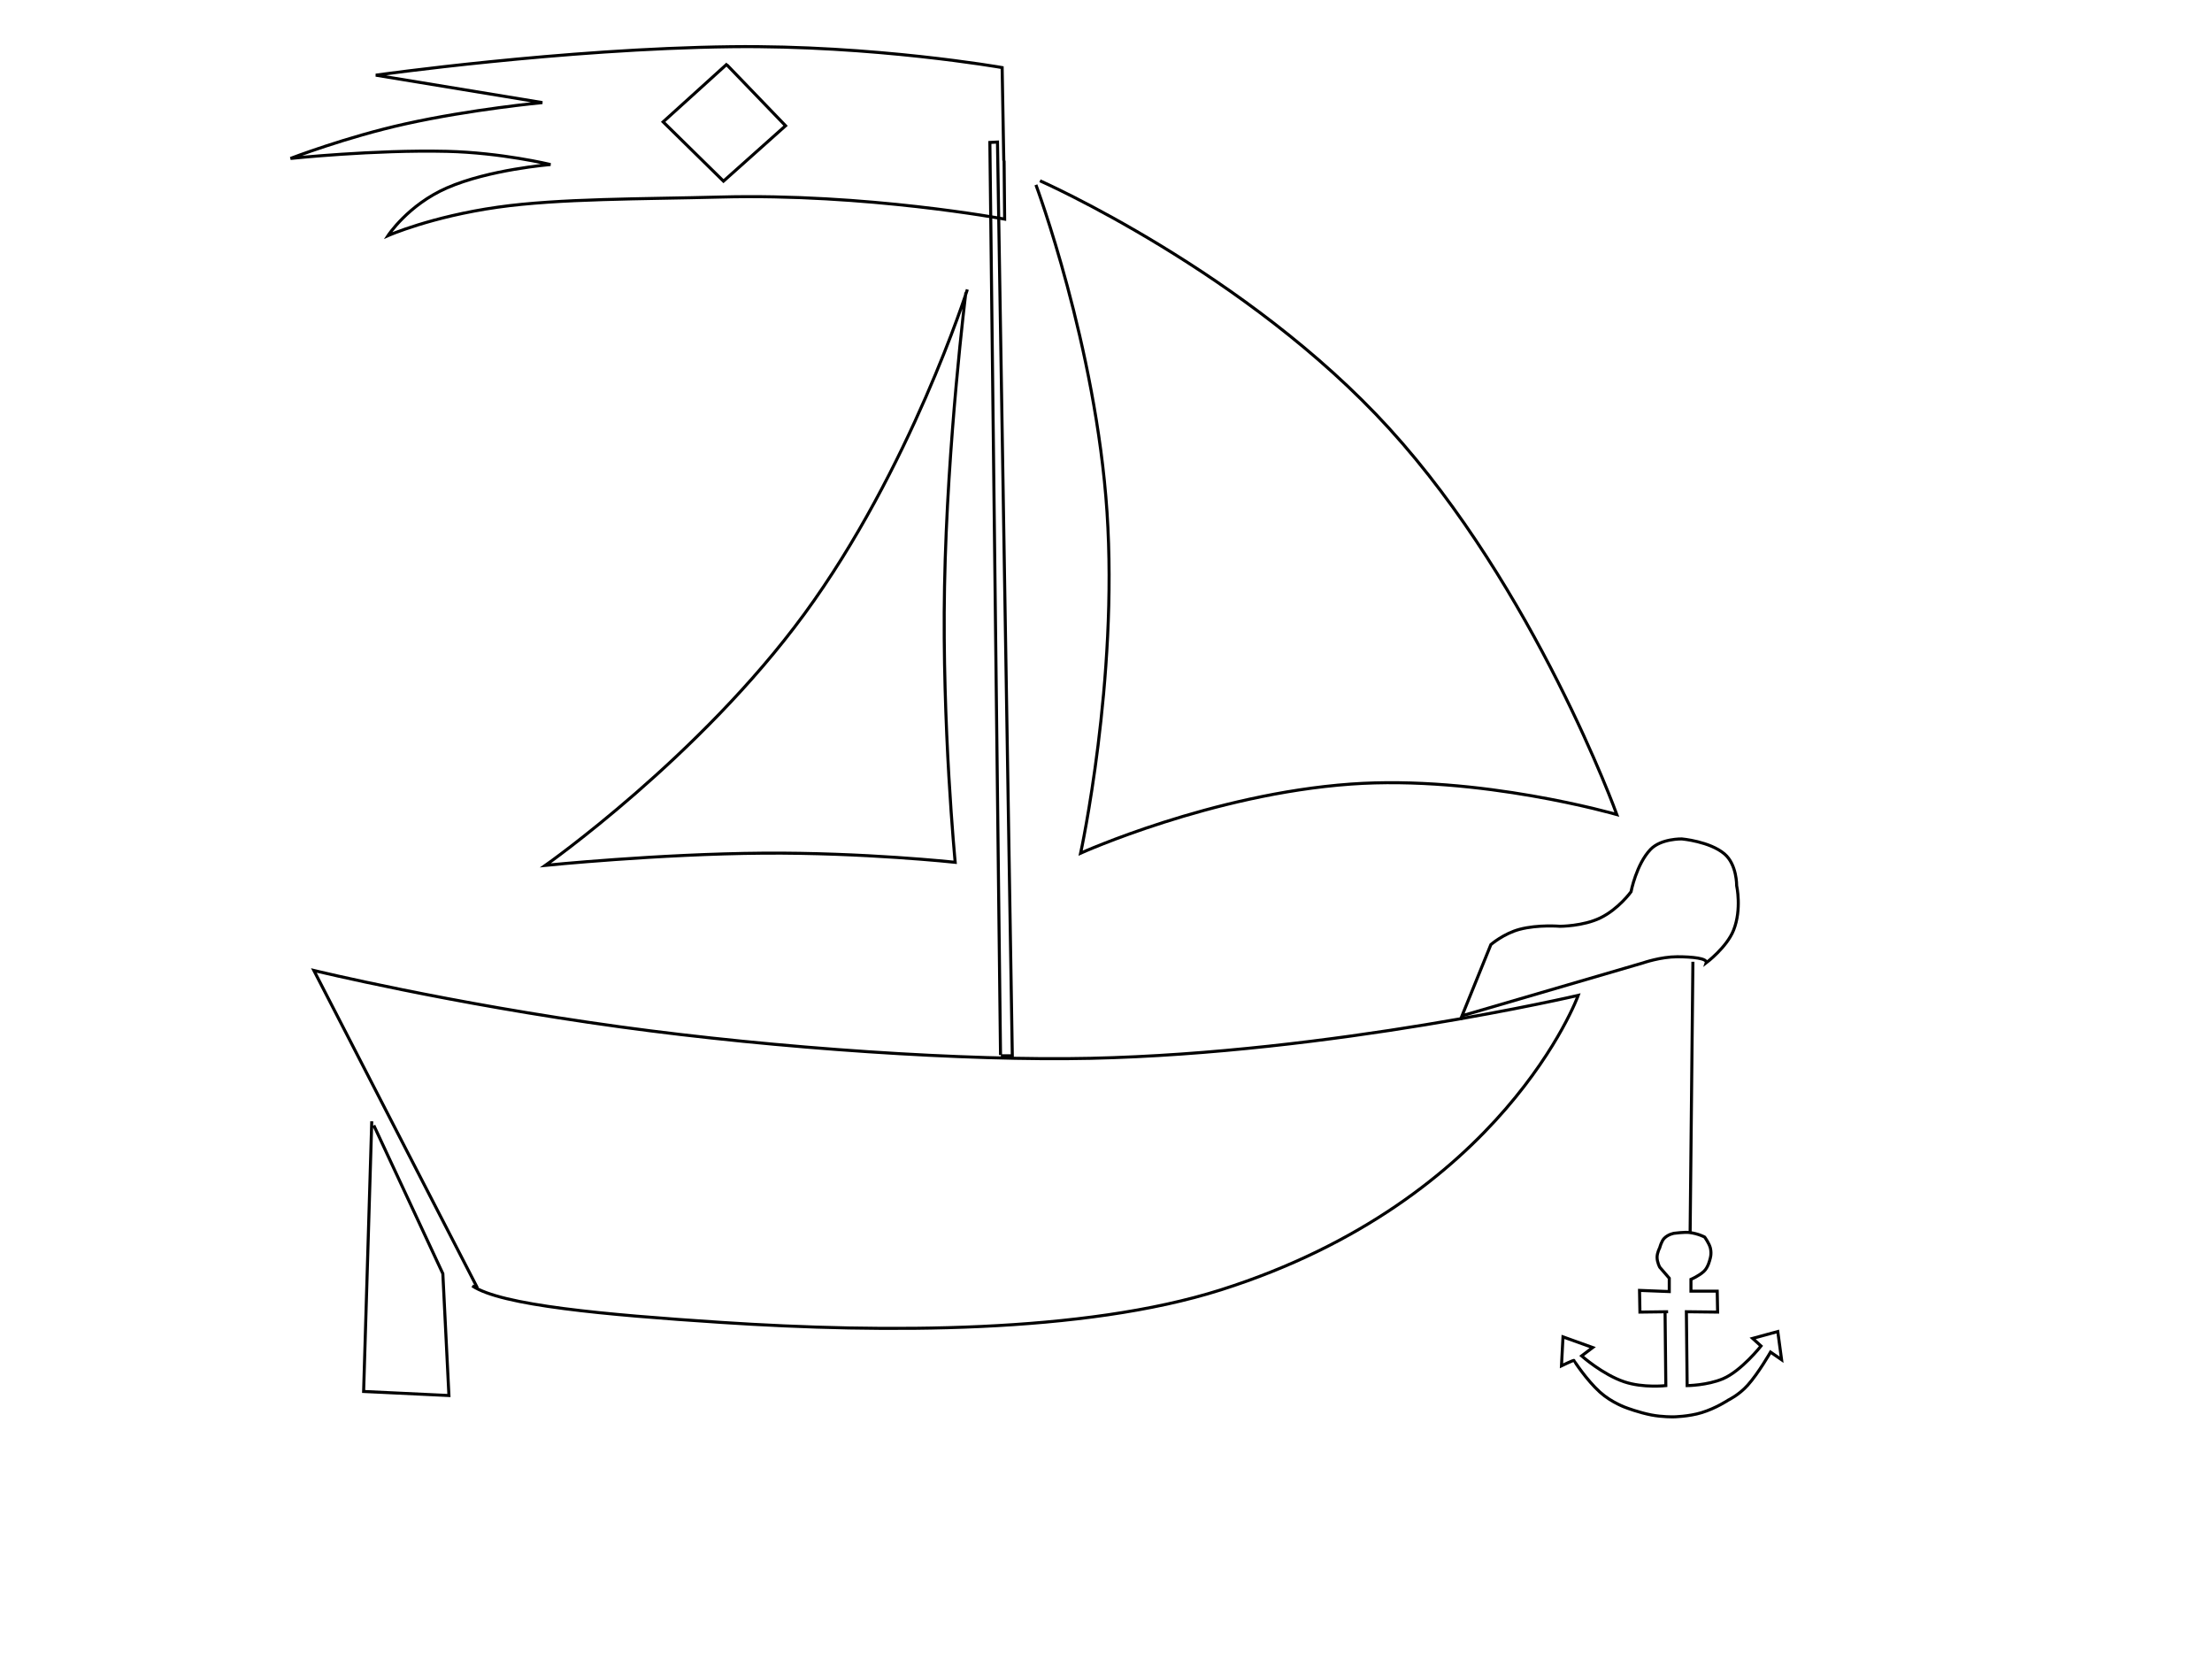
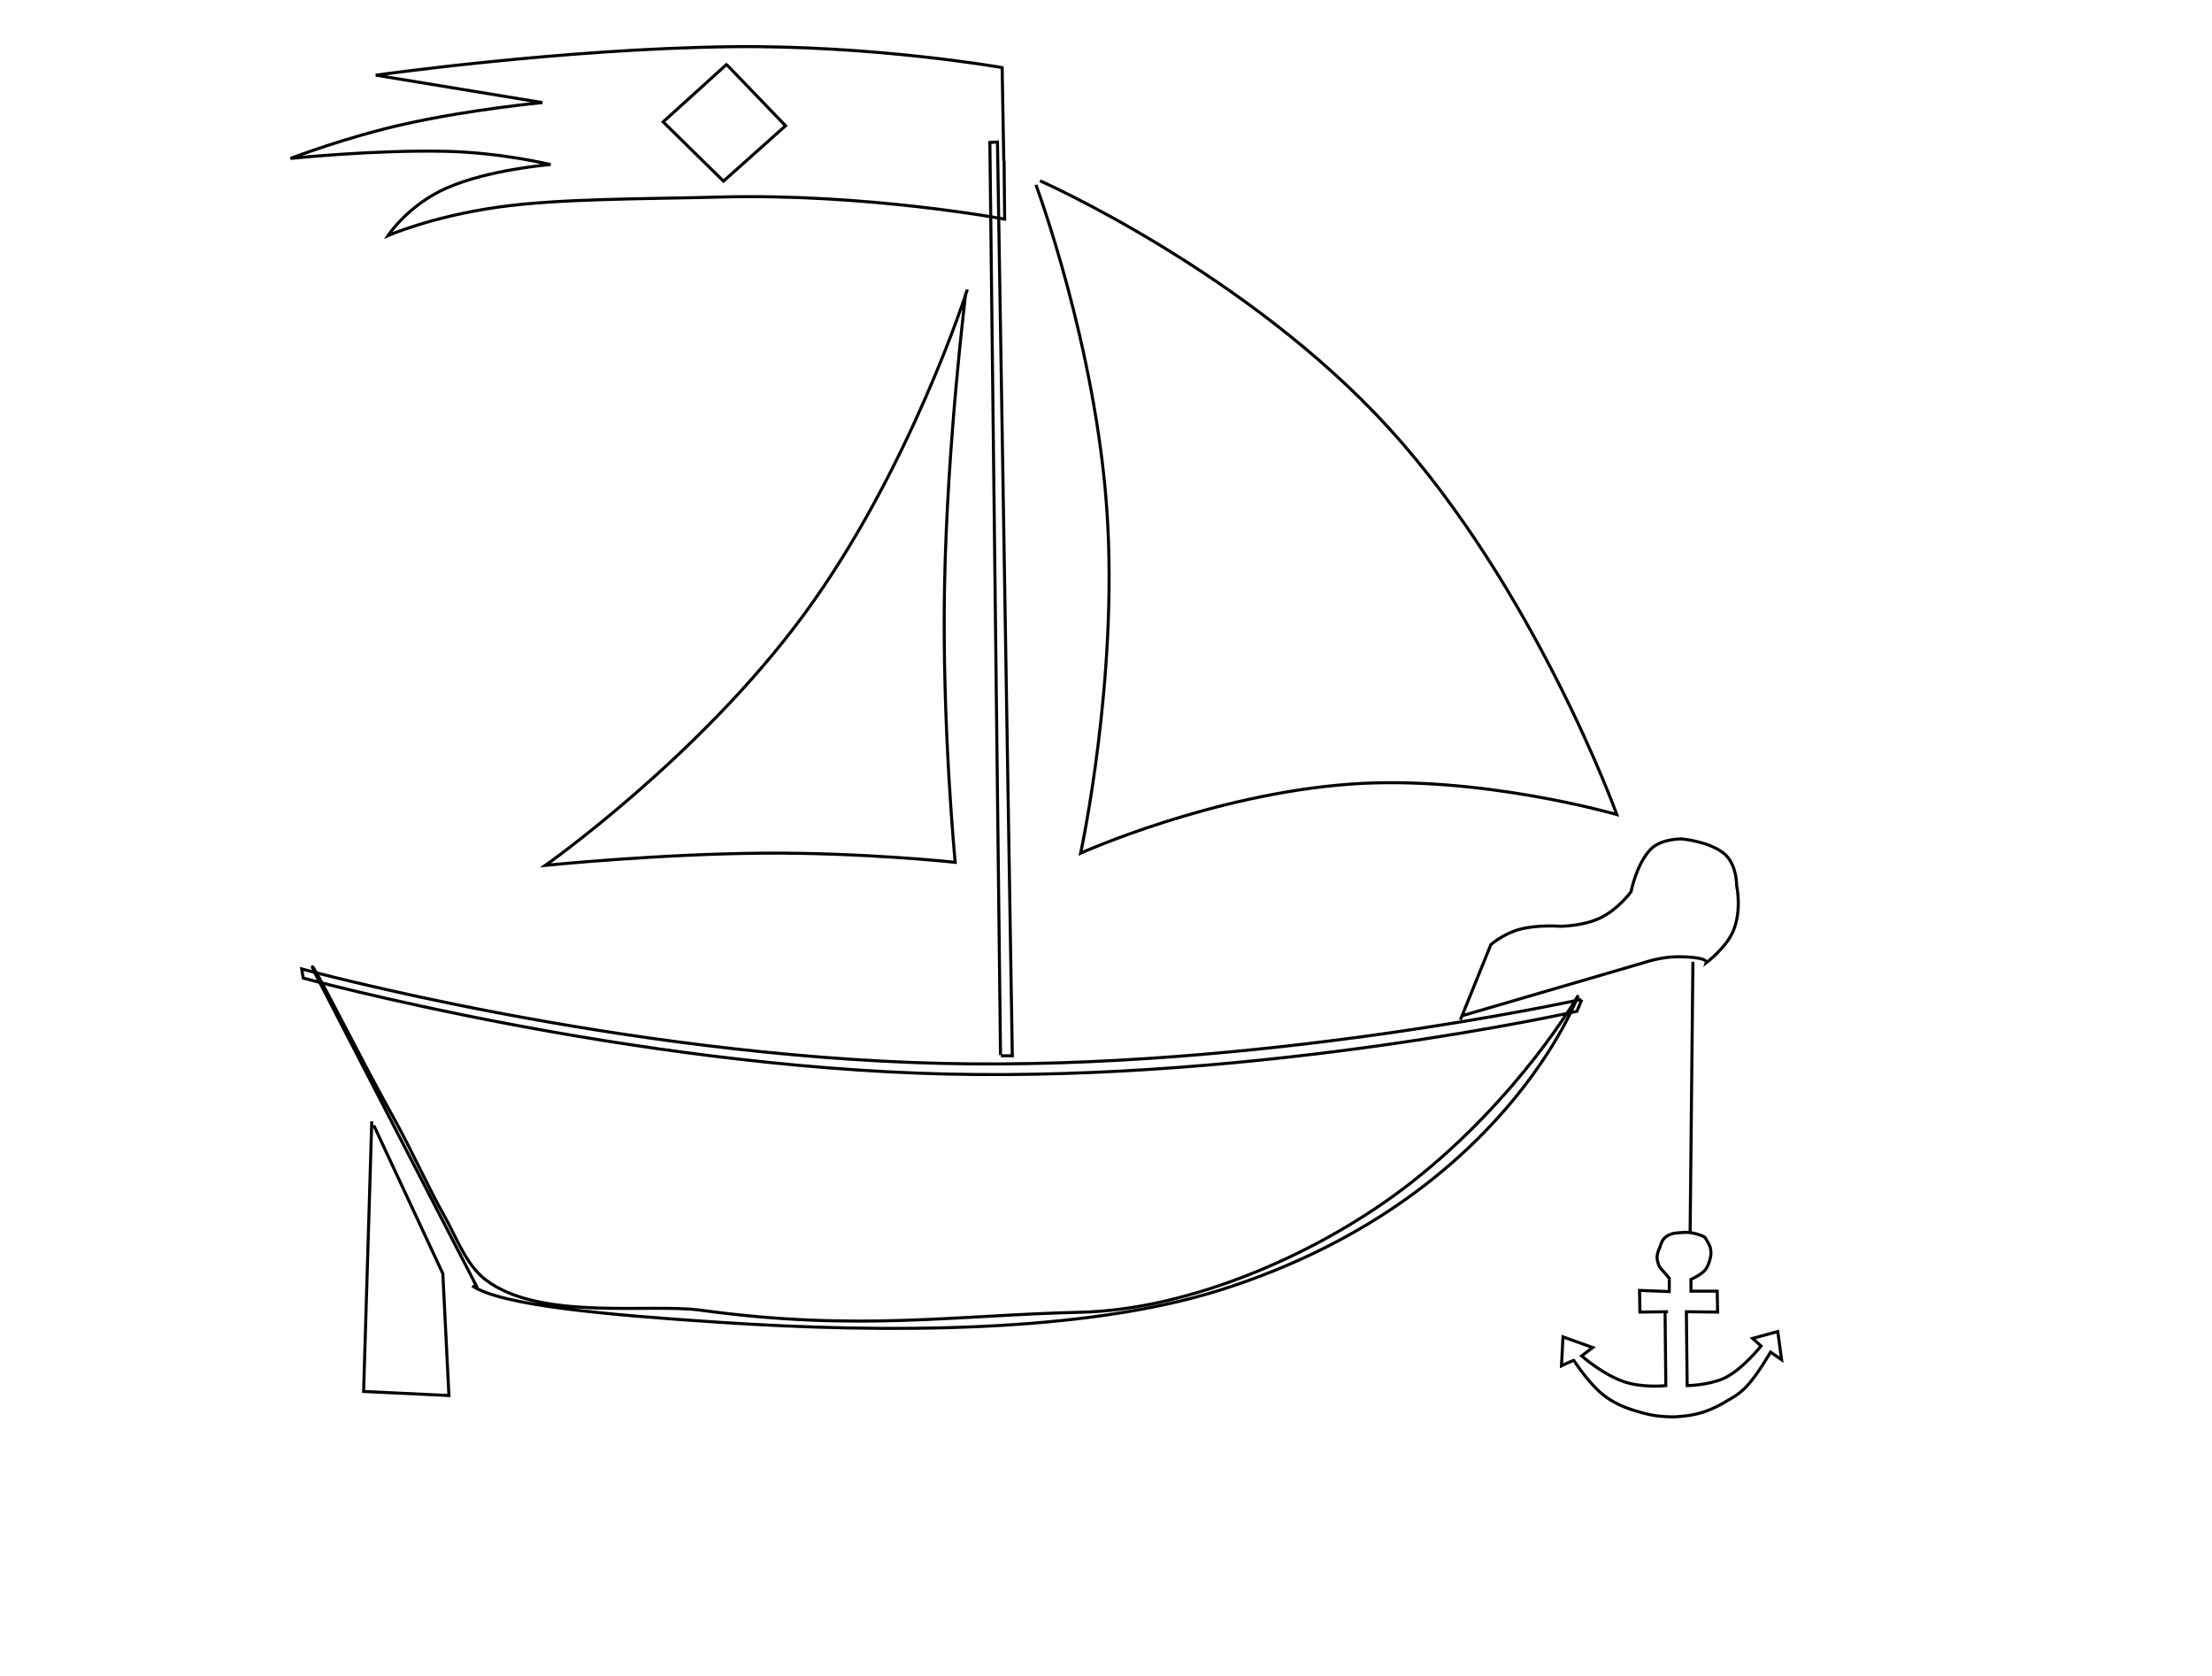
<svg xmlns="http://www.w3.org/2000/svg" width="8.067in" height="6.111in" viewBox="0 0 726 550">
  <path id="anchor" fill="none" stroke="black" stroke-width="1" d="M 546.50,430.25            C 546.50,430.25 546.75,454.75 546.75,454.75              546.75,454.75 539.33,455.59 533.12,453.50              526.01,451.11 519.12,445.00 519.12,445.00              519.12,445.00 522.75,442.25 522.75,442.25              522.75,442.25 513.00,438.75 513.00,438.75              513.00,438.75 512.50,448.25 512.50,448.25              512.50,448.25 516.62,446.25 516.62,446.50              516.62,446.63 520.78,452.96 525.12,456.88              529.00,460.37 533.75,462.00 533.75,462.00              533.75,462.00 537.88,463.58 542.00,464.38              545.59,465.07 549.25,465.00 549.25,465.00              549.25,465.00 554.23,464.93 558.50,463.62              563.21,462.19 567.25,459.50 567.25,459.50              567.25,459.50 570.75,457.83 573.62,454.62              577.18,450.66 581.12,443.75 581.12,443.75              581.12,443.75 584.75,446.25 584.75,446.25              584.75,446.25 583.50,437.00 583.50,437.00              583.50,437.00 575.25,439.25 575.25,439.25              575.25,439.25 578.00,441.75 578.00,441.75              578.00,441.75 571.51,449.96 565.50,452.50              560.32,454.69 553.75,454.75 553.75,454.75              553.75,454.75 553.50,430.50 553.50,430.50              553.50,430.50 563.75,430.62 563.75,430.62              563.75,430.62 563.62,423.75 563.62,423.75              563.62,423.75 555.00,423.75 555.00,423.75              555.00,423.75 555.00,419.88 555.00,419.88              555.00,419.88 557.58,418.79 559.25,417.25              560.68,415.93 561.25,413.25 561.25,413.25              561.25,413.25 561.86,411.62 561.38,409.62              560.99,408.04 559.50,406.00 559.50,406.00              559.50,406.00 557.46,404.87 554.50,404.50              552.93,404.30 549.50,404.75 549.50,404.75              549.50,404.75 547.61,405.02 546.25,406.38              545.31,407.31 544.75,409.50 544.75,409.50              544.75,409.50 543.88,411.12 543.88,412.62              543.88,414.29 544.75,415.88 544.75,415.88              544.75,415.88 547.88,419.50 547.88,419.50              547.88,419.50 547.88,423.88 547.88,423.88              547.88,423.88 538.12,423.50 538.12,423.50              538.12,423.50 538.25,430.62 538.25,430.62              538.25,430.62 547.50,430.50 547.50,430.50M 555.64,315.64            C 555.64,315.64 554.73,404.36 554.73,404.36" />
  <path id="prow" fill="none" stroke="black" stroke-width="1" d="M 480.00,333.33            C 480.00,333.33 539.33,316.00 539.33,316.00              539.33,316.00 545.06,314.00 550.50,314.00              555.36,314.00 560.50,314.50 560.00,316.00              560.00,316.00 566.76,310.92 569.00,305.25              571.72,298.37 570.00,290.67 570.00,290.67              570.00,290.67 570.12,283.76 566.00,280.25              561.17,276.14 552.00,275.33 552.00,275.33              552.00,275.33 545.20,275.17 541.75,278.75              537.06,283.63 535.33,292.67 535.33,292.67              535.33,292.67 531.25,298.34 525.25,301.25              519.59,304.00 512.00,304.00 512.00,304.00              512.00,304.00 504.82,303.39 498.75,305.00              493.56,306.37 489.33,310.00 489.33,310.00              489.33,310.00 479.33,334.67 479.33,334.67" />
-   <path id="large-sail" fill="none" stroke="black" stroke-width="1" d="M 340.00,60.67            C 340.00,60.67 359.69,113.52 363.33,168.00              367.02,223.18 354.67,280.00 354.67,280.00              354.67,280.00 397.67,260.62 443.33,257.33              485.53,254.30 530.67,267.33 530.67,267.33              530.67,267.33 503.87,193.25 456.00,140.67              409.21,89.27 341.33,59.33 341.33,59.33" />
-   <path id="small-sail" fill="none" stroke="black" stroke-width="1" d="M 317.00,96.00            C 317.00,96.00 310.90,144.64 310.00,192.50              309.15,238.08 313.50,283.00 313.50,283.00              313.50,283.00 283.35,279.76 250.50,280.00              216.13,280.26 179.00,284.00 179.00,284.00              179.00,284.00 229.58,248.48 264.00,201.50              298.82,153.98 317.50,95.00 317.50,95.00" />
+   <path id="large-sail" fill="none" stroke="black" stroke-width="1" d="M 340.00,60.67            C 340.00,60.67 359.69,113.52 363.33,168.00              367.02,223.18 354.67,280.00 354.67,280.00              354.67,280.00 397.67,260.62 443.33,257.33              485.53,254.30 530.67,267.33 530.67,267.33              530.67,267.33 503.87,193.25 456.00,140.67              409.21,89.27 341.33,59.33 341.33,59.33M 317.00,96.00            C 317.00,96.00 310.90,144.64 310.00,192.50              309.15,238.08 313.50,283.00 313.50,283.00              313.50,283.00 283.35,279.76 250.50,280.00              216.13,280.26 179.00,284.00 179.00,284.00              179.00,284.00 229.58,248.48 264.00,201.50              298.82,153.98 317.50,95.00 317.50,95.00" />
  <path id="flag" fill="none" stroke="black" stroke-width="1" d="M 329.45,52.73            C 329.45,52.73 328.91,22.18 328.91,22.18              328.91,22.18 286.81,14.77 240.00,15.33              184.73,16.00 123.33,24.67 123.33,24.67              123.33,24.67 178.00,33.67 178.00,33.67              178.00,33.67 154.80,35.83 133.00,40.67              113.61,44.97 95.33,52.00 95.33,52.00              95.33,52.00 122.75,49.11 146.67,49.67              164.52,50.09 180.67,54.00 180.67,54.00              180.67,54.00 160.51,55.61 146.67,61.67              133.89,67.26 127.33,77.33 127.33,77.33              127.33,77.33 141.39,71.12 163.33,68.00              183.63,65.12 210.81,65.35 236.33,64.67              284.14,63.39 329.73,71.91 329.73,71.91              329.73,71.91 329.55,52.73 329.55,52.73M 238.55,21.27            C 238.55,21.27 257.82,41.27 257.82,41.27              257.82,41.27 237.45,59.45 237.45,59.45              237.45,59.45 217.64,40.00 217.64,40.00              217.64,40.00 238.73,20.91 238.73,20.91" />
  <path id="mast" fill="none" stroke="black" stroke-width="1" d="M 328.50,346.50            C 328.50,346.50 332.25,346.50 332.25,346.50              332.25,346.50 327.38,46.62 327.38,46.62              327.38,46.62 324.88,46.75 324.88,46.75              324.88,46.75 328.38,346.25 328.38,346.25" />
  <path id="rudder" fill="none" stroke="black" stroke-width="1" d="M 122.67,369.33            C 122.67,369.33 145.33,418.00 145.33,418.00              145.33,418.00 147.33,458.00 147.33,458.00              147.33,458.00 119.33,456.67 119.33,456.67              119.33,456.67 122.00,368.00 122.00,368.00" />
-   <path id="hull" fill="none" stroke="black" stroke-width="1" d="M 155.00,422.00            C 164.45,428.42 198.32,431.48 236.67,434.00              290.34,437.53 355.68,437.60 400.67,423.33              493.63,393.85 518.00,326.67 518.00,326.67              518.00,326.67 437.18,345.56 358.00,347.33              317.42,348.24 255.27,344.11 203.50,337.00              147.31,329.28 103.00,318.50 103.00,318.50              103.00,318.50 156.67,422.67 156.67,422.67M 207.00,361.00" />
+   <path id="hull" fill="none" stroke="black" stroke-width="1" d="M 519.00,328.00            C 519.00,328.00 412.93,351.47 309.00,349.00              202.95,346.47 99.00,318.00 99.00,318.00              99.00,318.00 99.50,321.00 99.50,321.00              99.50,321.00 206.33,350.12 311.00,352.50              415.08,354.87 517.57,331.91 517.57,331.91              517.57,331.91 519.17,328.04 519.17,328.04" />
+   <path id="keel" fill="none" stroke="black" stroke-width="1" d="M 155.00,422.00            C 164.45,428.42 198.32,431.48 236.67,434.00              290.34,437.53 355.68,437.60 400.67,423.33              493.63,393.85 518.00,326.67 518.00,326.67              518.00,326.67 498.92,360.07 463.33,388.00              433.65,411.29 390.68,429.86 354.67,430.67              314.08,431.57 281.77,437.11 230.00,430.00              213.22,427.70 177.36,433.58 159.50,420.12              152.98,415.21 149.79,406.11 146.00,399.38              140.12,388.91 135.29,377.86 129.25,367.00              118.32,347.36 107.84,326.08 103.38,318.50              101.67,315.62 103.00,318.69 103.00,318.69              103.00,318.69 156.67,422.67 156.67,422.67" />
</svg>
